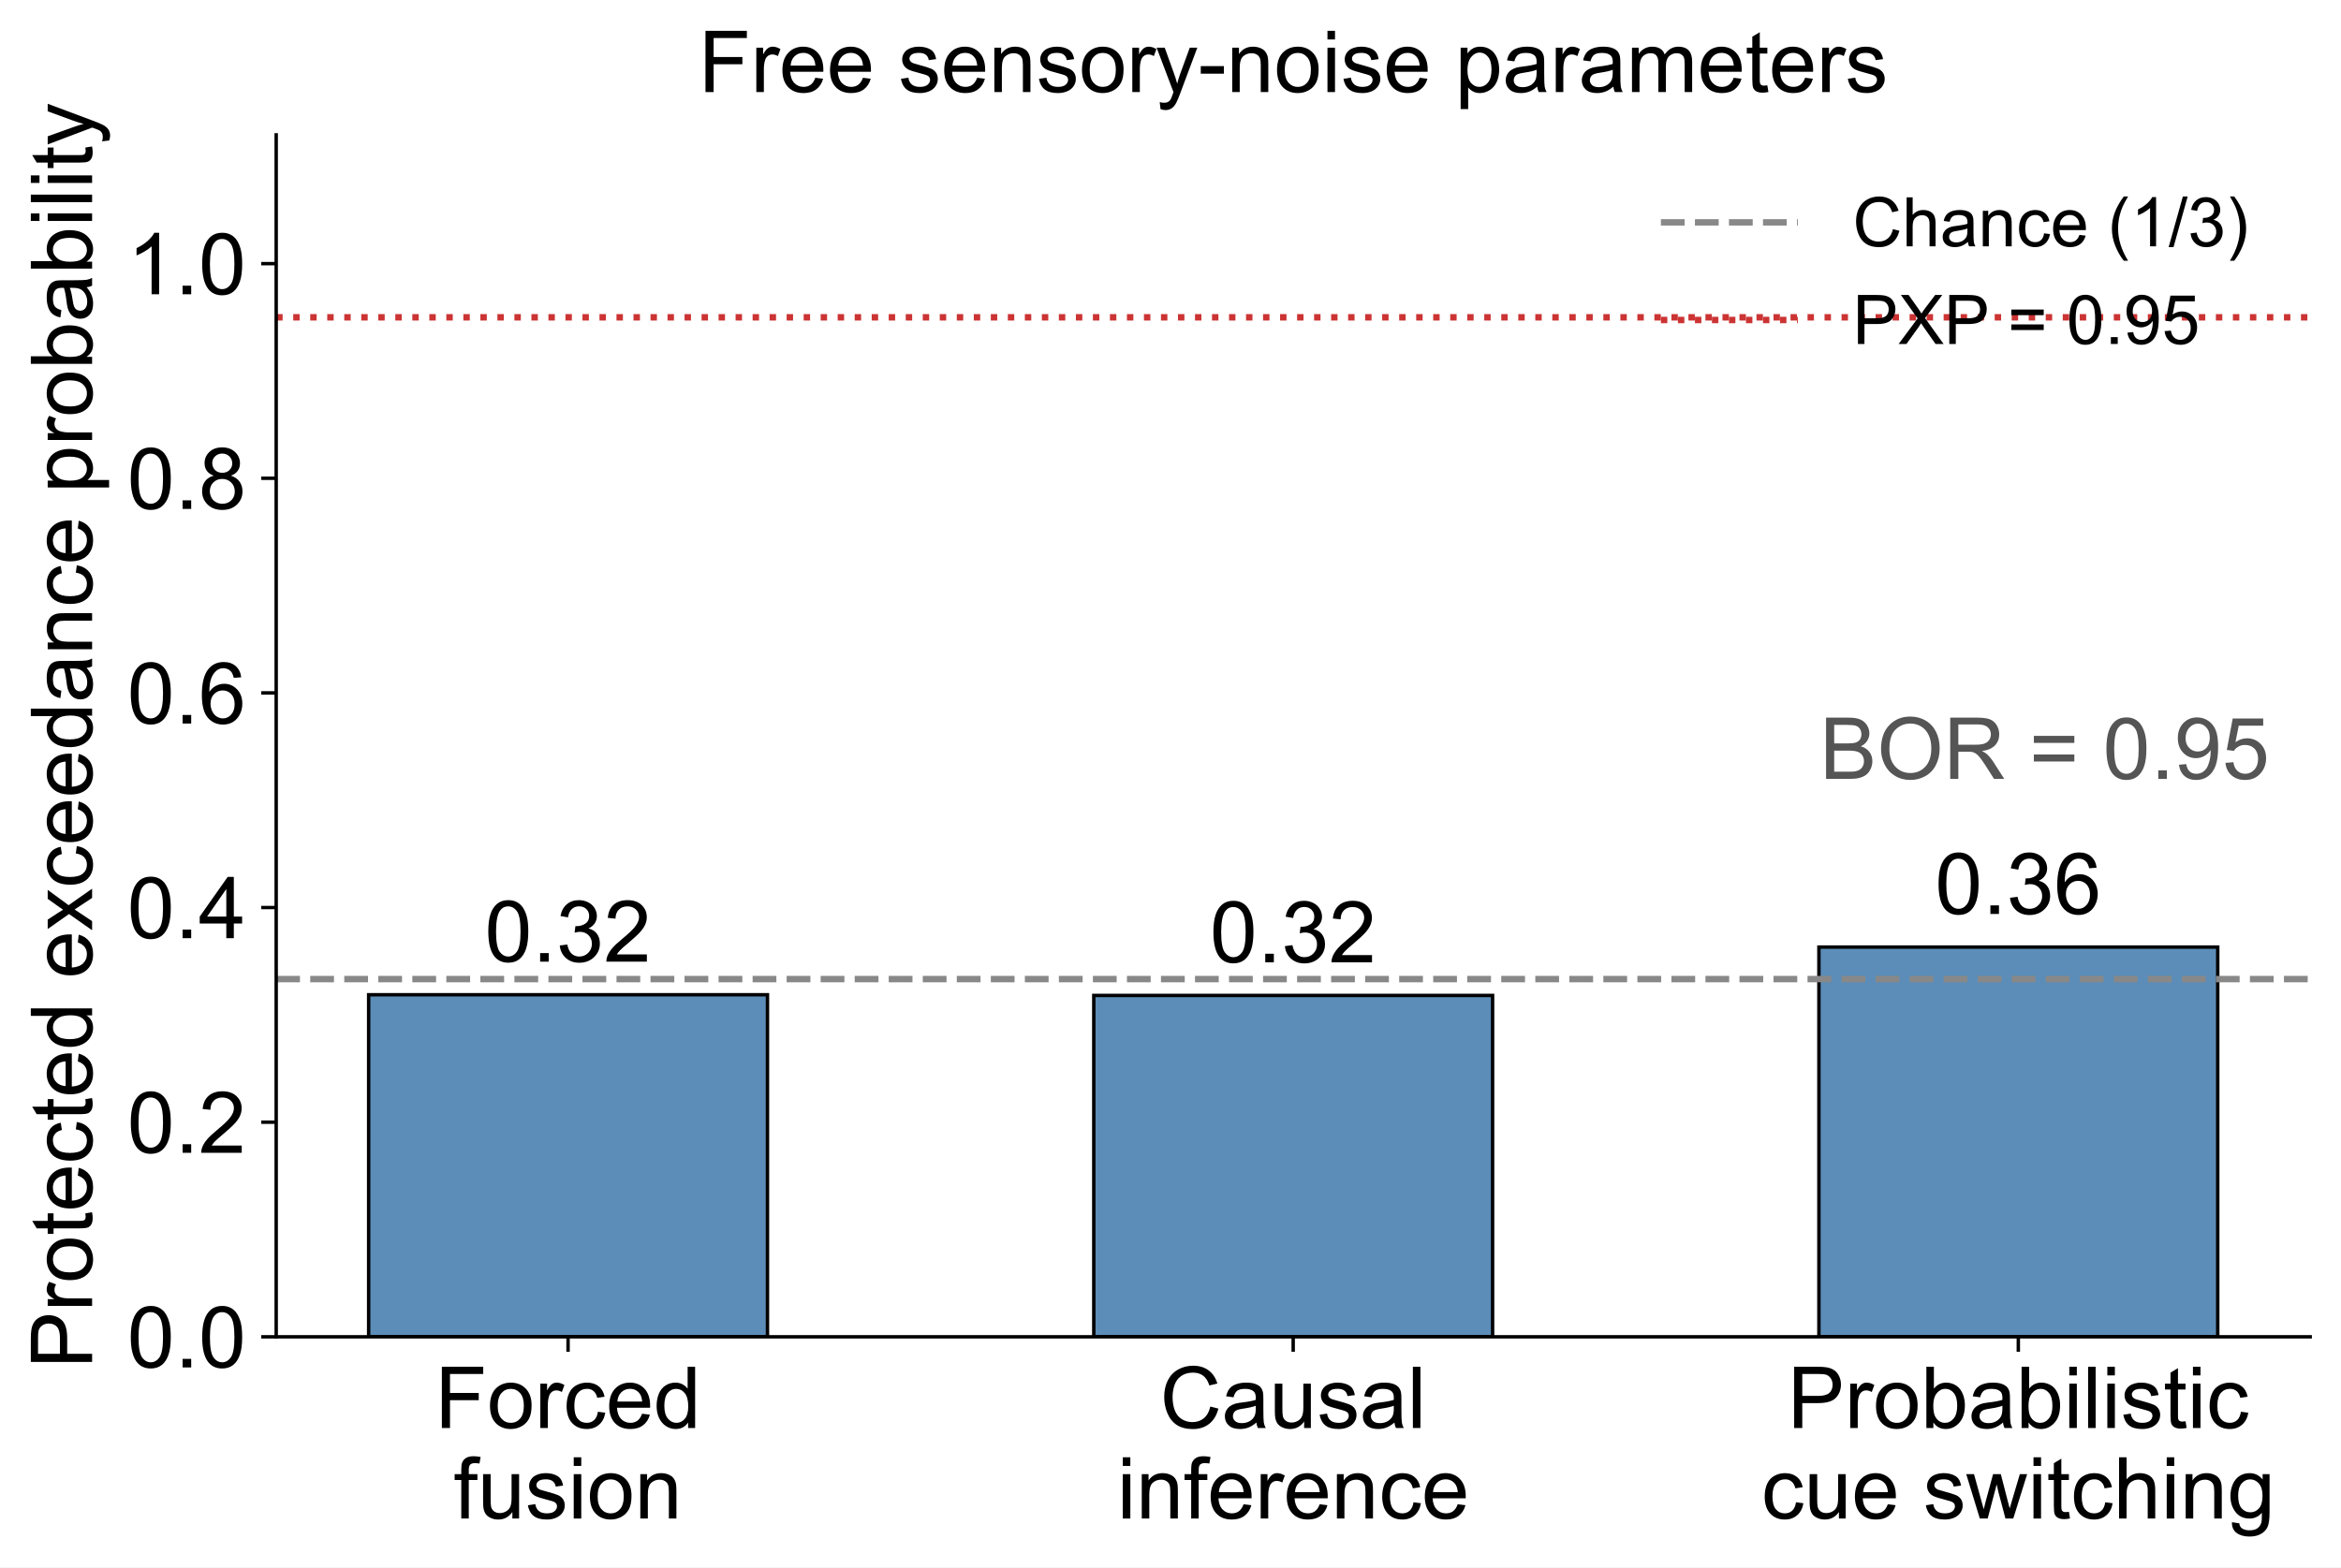
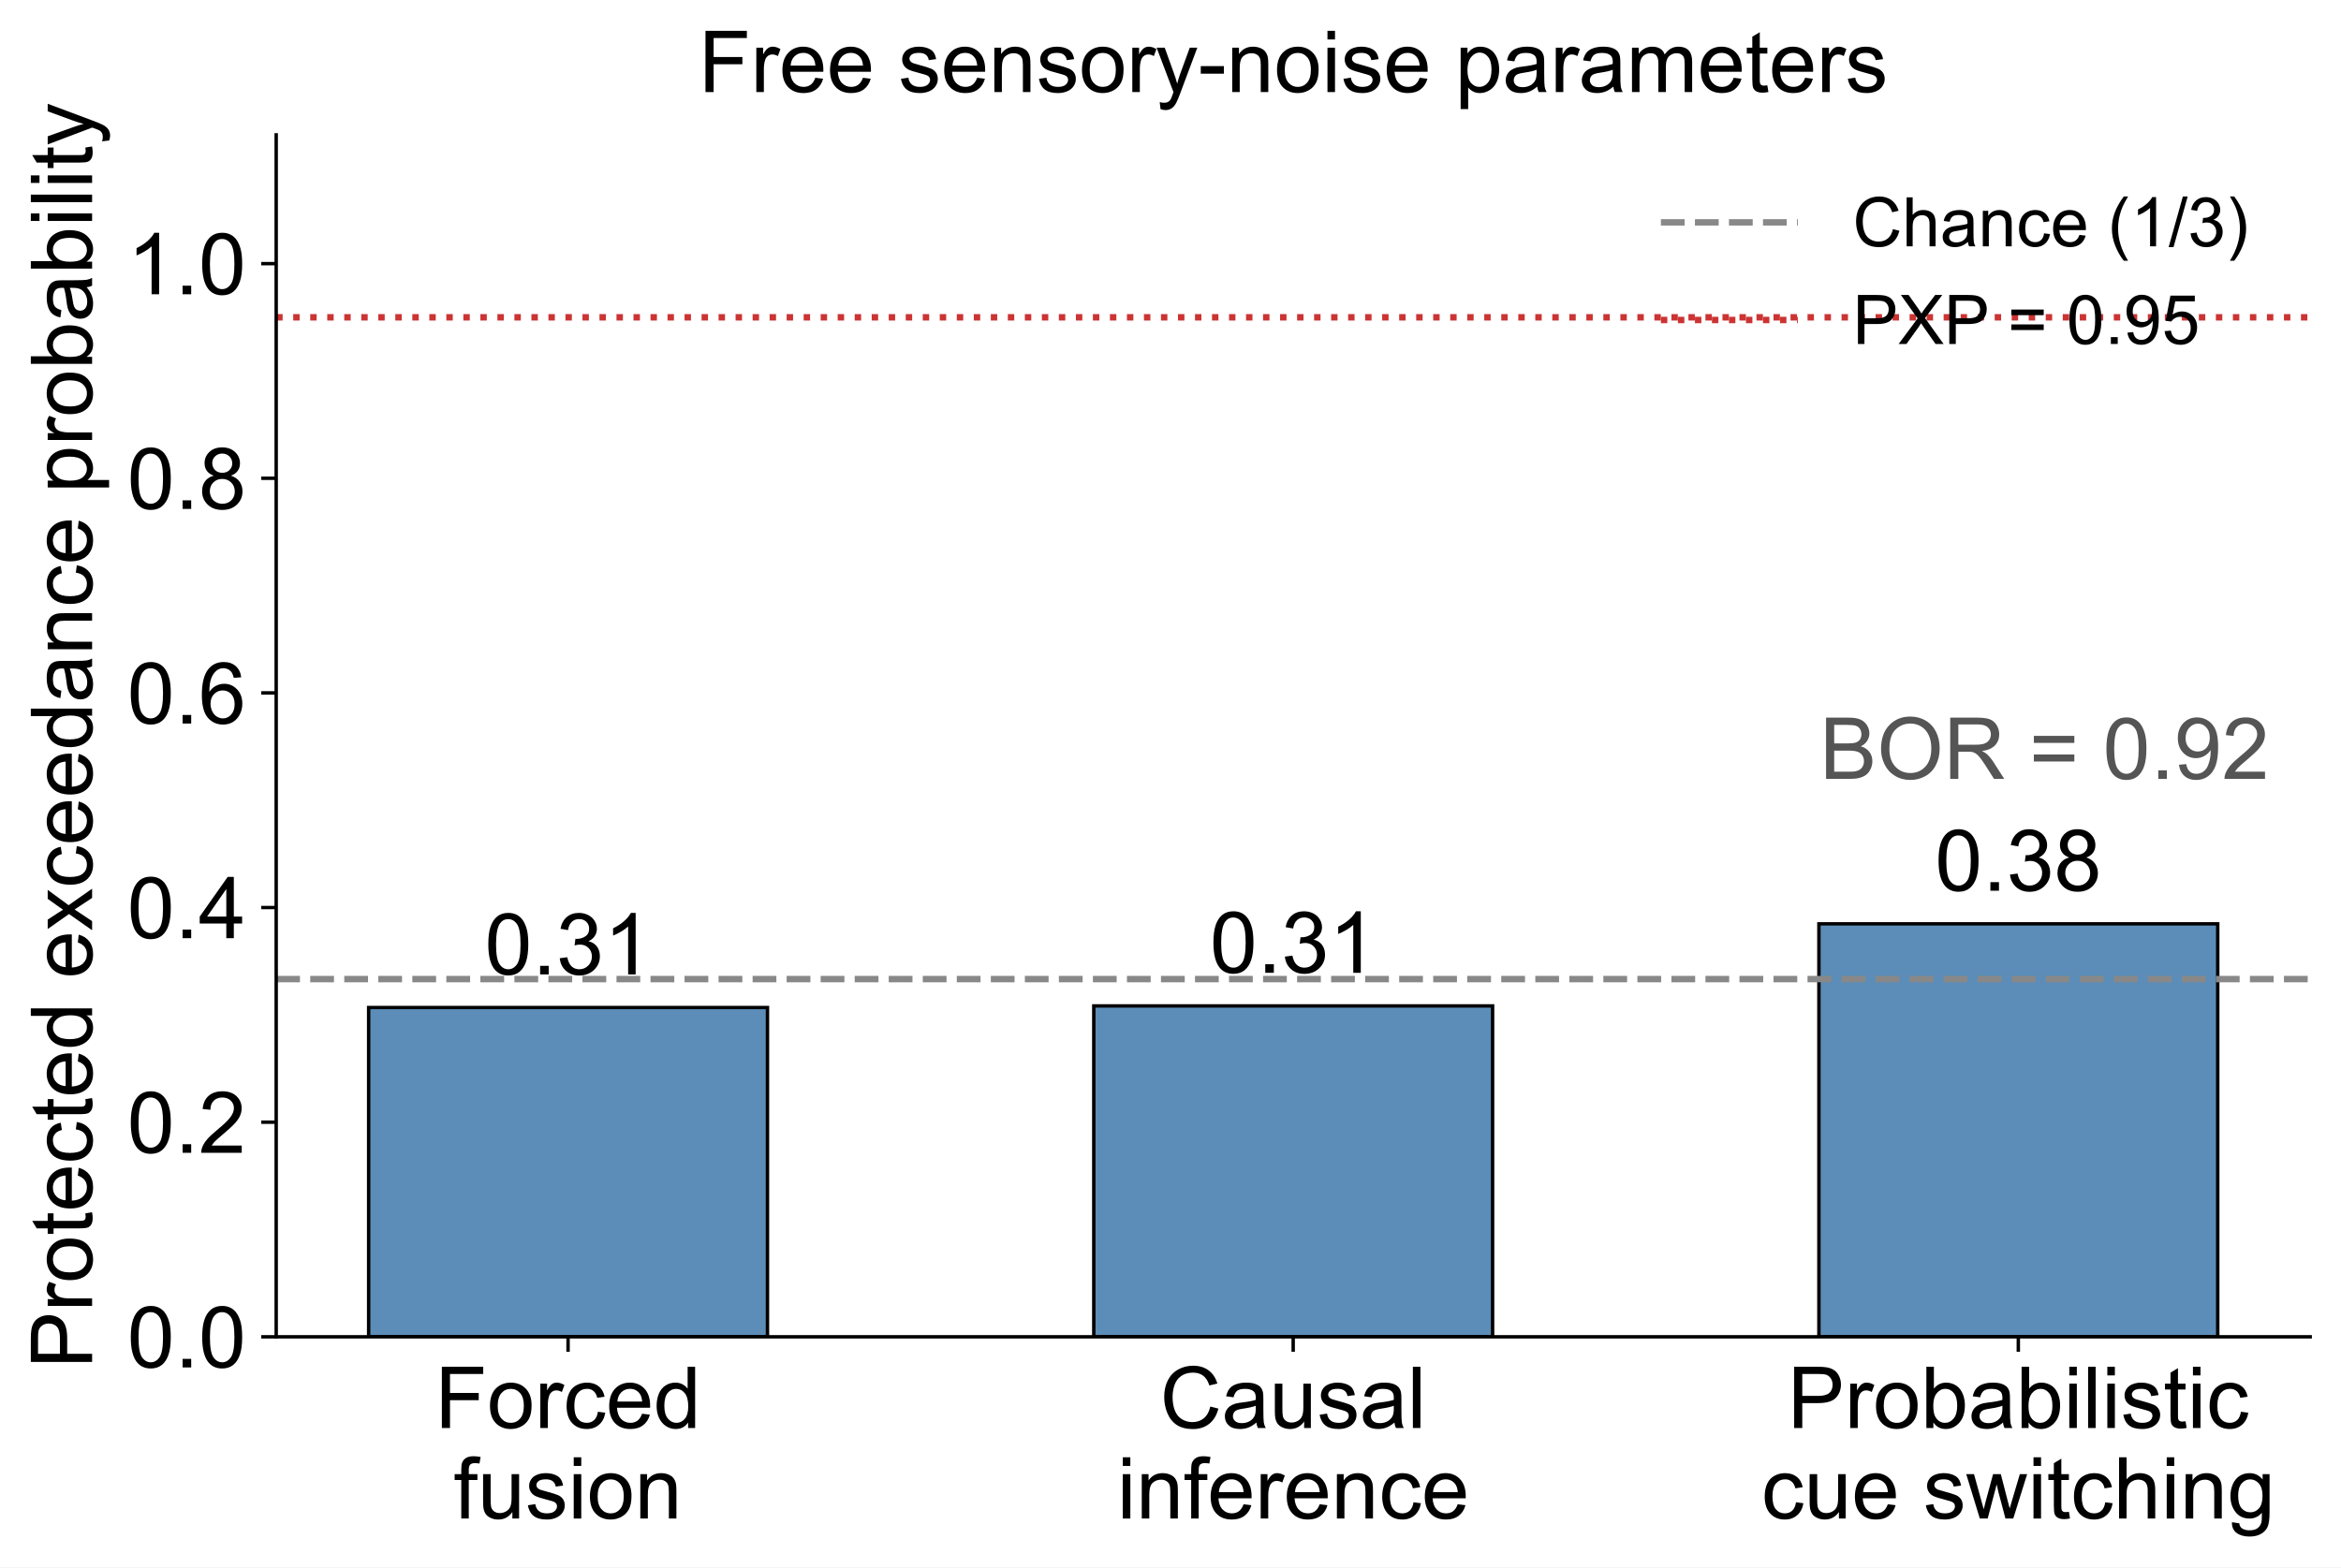
<svg xmlns="http://www.w3.org/2000/svg" xmlns:xlink="http://www.w3.org/1999/xlink" width="546.905pt" height="366.276pt" viewBox="0 0 546.905 366.276" version="1.1">
  <defs>
    <style type="text/css">*{stroke-linejoin: round; stroke-linecap: butt}</style>
  </defs>
  <g id="figure_1">
    <g id="patch_1">
      <path d="M 0 366.276  L 546.905 366.276  L 546.905 0  L 0 0  z " style="fill: #ffffff" />
    </g>
    <g id="axes_1">
      <g id="patch_2">
        <path d="M 64.525 312.398  L 539.705 312.398  L 539.705 31.516  L 64.525 31.516  z " style="fill: #ffffff" />
      </g>
      <g id="patch_3">
-         <path d="M 86.124 312.398  L 179.297 312.398  L 179.297 232.469  L 86.124 232.469  z " clip-path="url(#pc83878ab7d)" style="fill: #5b8db8; stroke: #000000; stroke-width: 0.8; stroke-linejoin: miter" />
+         <path d="M 86.124 312.398  L 179.297 312.398  L 179.297 235.447  L 86.124 235.447  z " clip-path="url(#p34e098ddee)" style="fill: #5b8db8; stroke: #000000; stroke-width: 0.8; stroke-linejoin: miter" />
      </g>
      <g id="patch_4">
-         <path d="M 255.529 312.398  L 348.701 312.398  L 348.701 232.619  L 255.529 232.619  z " clip-path="url(#pc83878ab7d)" style="fill: #5b8db8; stroke: #000000; stroke-width: 0.8; stroke-linejoin: miter" />
+         <path d="M 255.529 312.398  L 348.701 312.398  L 348.701 235.069  L 255.529 235.069  z " clip-path="url(#p34e098ddee)" style="fill: #5b8db8; stroke: #000000; stroke-width: 0.8; stroke-linejoin: miter" />
      </g>
      <g id="patch_5">
-         <path d="M 424.933 312.398  L 518.106 312.398  L 518.106 221.318  L 424.933 221.318  z " clip-path="url(#pc83878ab7d)" style="fill: #5b8db8; stroke: #000000; stroke-width: 0.8; stroke-linejoin: miter" />
+         <path d="M 424.933 312.398  L 518.106 312.398  L 518.106 215.889  L 424.933 215.889  z " clip-path="url(#p34e098ddee)" style="fill: #5b8db8; stroke: #000000; stroke-width: 0.8; stroke-linejoin: miter" />
      </g>
      <g id="matplotlib.axis_1">
        <g id="xtick_1">
          <g id="line2d_1">
            <defs>
-               <path id="m9da8030295" d="M 0 0  L 0 3.5  " style="stroke: #000000; stroke-width: 0.8" />
+               <path id="ma12aa83cf2" d="M 0 0  L 0 3.5  " style="stroke: #000000; stroke-width: 0.8" />
            </defs>
            <g>
-               <use xlink:href="#m9da8030295" x="132.71" y="312.398" style="stroke: #000000; stroke-width: 0.8" />
+               <use xlink:href="#ma12aa83cf2" x="132.71" y="312.398" style="stroke: #000000; stroke-width: 0.8" />
            </g>
          </g>
          <g id="text_1">
            <g transform="translate(101.5901 333.7133) scale(0.2 -0.2)">
              <defs>
                <path id="ArialMT-46" d="M 525 0  L 525 4581  L 3616 4581  L 3616 4041  L 1131 4041  L 1131 2622  L 3281 2622  L 3281 2081  L 1131 2081  L 1131 0  L 525 0  z " transform="scale(0.015625)" />
                <path id="ArialMT-6f" d="M 213 1659  Q 213 2581 725 3025  Q 1153 3394 1769 3394  Q 2453 3394 2887 2945  Q 3322 2497 3322 1706  Q 3322 1066 3130 698  Q 2938 331 2570 128  Q 2203 -75 1769 -75  Q 1072 -75 642 372  Q 213 819 213 1659  z M 791 1659  Q 791 1022 1069 705  Q 1347 388 1769 388  Q 2188 388 2466 706  Q 2744 1025 2744 1678  Q 2744 2294 2464 2611  Q 2184 2928 1769 2928  Q 1347 2928 1069 2612  Q 791 2297 791 1659  z " transform="scale(0.015625)" />
                <path id="ArialMT-72" d="M 416 0  L 416 3319  L 922 3319  L 922 2816  Q 1116 3169 1280 3281  Q 1444 3394 1641 3394  Q 1925 3394 2219 3213  L 2025 2691  Q 1819 2813 1613 2813  Q 1428 2813 1281 2702  Q 1134 2591 1072 2394  Q 978 2094 978 1738  L 978 0  L 416 0  z " transform="scale(0.015625)" />
                <path id="ArialMT-63" d="M 2588 1216  L 3141 1144  Q 3050 572 2676 248  Q 2303 -75 1759 -75  Q 1078 -75 664 370  Q 250 816 250 1647  Q 250 2184 428 2587  Q 606 2991 970 3192  Q 1334 3394 1763 3394  Q 2303 3394 2647 3120  Q 2991 2847 3088 2344  L 2541 2259  Q 2463 2594 2264 2762  Q 2066 2931 1784 2931  Q 1359 2931 1093 2626  Q 828 2322 828 1663  Q 828 994 1084 691  Q 1341 388 1753 388  Q 2084 388 2306 591  Q 2528 794 2588 1216  z " transform="scale(0.015625)" />
                <path id="ArialMT-65" d="M 2694 1069  L 3275 997  Q 3138 488 2766 206  Q 2394 -75 1816 -75  Q 1088 -75 661 373  Q 234 822 234 1631  Q 234 2469 665 2931  Q 1097 3394 1784 3394  Q 2450 3394 2872 2941  Q 3294 2488 3294 1666  Q 3294 1616 3291 1516  L 816 1516  Q 847 969 1125 678  Q 1403 388 1819 388  Q 2128 388 2347 550  Q 2566 713 2694 1069  z M 847 1978  L 2700 1978  Q 2663 2397 2488 2606  Q 2219 2931 1791 2931  Q 1403 2931 1139 2672  Q 875 2413 847 1978  z " transform="scale(0.015625)" />
                <path id="ArialMT-64" d="M 2575 0  L 2575 419  Q 2259 -75 1647 -75  Q 1250 -75 917 144  Q 584 363 401 755  Q 219 1147 219 1656  Q 219 2153 384 2558  Q 550 2963 881 3178  Q 1213 3394 1622 3394  Q 1922 3394 2156 3267  Q 2391 3141 2538 2938  L 2538 4581  L 3097 4581  L 3097 0  L 2575 0  z M 797 1656  Q 797 1019 1065 703  Q 1334 388 1700 388  Q 2069 388 2326 689  Q 2584 991 2584 1609  Q 2584 2291 2321 2609  Q 2059 2928 1675 2928  Q 1300 2928 1048 2622  Q 797 2316 797 1656  z " transform="scale(0.015625)" />
              </defs>
              <use xlink:href="#ArialMT-46" />
              <use xlink:href="#ArialMT-6f" transform="translate(61.08398 0)" />
              <use xlink:href="#ArialMT-72" transform="translate(116.6992 0)" />
              <use xlink:href="#ArialMT-63" transform="translate(150 0)" />
              <use xlink:href="#ArialMT-65" transform="translate(200 0)" />
              <use xlink:href="#ArialMT-64" transform="translate(255.6152 0)" />
            </g>
            <g transform="translate(106.0276 354.867) scale(0.2 -0.2)">
              <defs>
                <path id="ArialMT-66" d="M 556 0  L 556 2881  L 59 2881  L 59 3319  L 556 3319  L 556 3672  Q 556 4006 616 4169  Q 697 4388 901 4523  Q 1106 4659 1475 4659  Q 1713 4659 2000 4603  L 1916 4113  Q 1741 4144 1584 4144  Q 1328 4144 1222 4034  Q 1116 3925 1116 3625  L 1116 3319  L 1763 3319  L 1763 2881  L 1116 2881  L 1116 0  L 556 0  z " transform="scale(0.015625)" />
                <path id="ArialMT-75" d="M 2597 0  L 2597 488  Q 2209 -75 1544 -75  Q 1250 -75 995 37  Q 741 150 617 320  Q 494 491 444 738  Q 409 903 409 1263  L 409 3319  L 972 3319  L 972 1478  Q 972 1038 1006 884  Q 1059 663 1231 536  Q 1403 409 1656 409  Q 1909 409 2131 539  Q 2353 669 2445 892  Q 2538 1116 2538 1541  L 2538 3319  L 3100 3319  L 3100 0  L 2597 0  z " transform="scale(0.015625)" />
                <path id="ArialMT-73" d="M 197 991  L 753 1078  Q 800 744 1014 566  Q 1228 388 1613 388  Q 2000 388 2187 545  Q 2375 703 2375 916  Q 2375 1106 2209 1216  Q 2094 1291 1634 1406  Q 1016 1563 777 1677  Q 538 1791 414 1992  Q 291 2194 291 2438  Q 291 2659 392 2848  Q 494 3038 669 3163  Q 800 3259 1026 3326  Q 1253 3394 1513 3394  Q 1903 3394 2198 3281  Q 2494 3169 2634 2976  Q 2775 2784 2828 2463  L 2278 2388  Q 2241 2644 2061 2787  Q 1881 2931 1553 2931  Q 1166 2931 1000 2803  Q 834 2675 834 2503  Q 834 2394 903 2306  Q 972 2216 1119 2156  Q 1203 2125 1616 2013  Q 2213 1853 2448 1751  Q 2684 1650 2818 1456  Q 2953 1263 2953 975  Q 2953 694 2789 445  Q 2625 197 2315 61  Q 2006 -75 1616 -75  Q 969 -75 630 194  Q 291 463 197 991  z " transform="scale(0.015625)" />
                <path id="ArialMT-69" d="M 425 3934  L 425 4581  L 988 4581  L 988 3934  L 425 3934  z M 425 0  L 425 3319  L 988 3319  L 988 0  L 425 0  z " transform="scale(0.015625)" />
                <path id="ArialMT-6e" d="M 422 0  L 422 3319  L 928 3319  L 928 2847  Q 1294 3394 1984 3394  Q 2284 3394 2536 3286  Q 2788 3178 2913 3003  Q 3038 2828 3088 2588  Q 3119 2431 3119 2041  L 3119 0  L 2556 0  L 2556 2019  Q 2556 2363 2490 2533  Q 2425 2703 2258 2804  Q 2091 2906 1866 2906  Q 1506 2906 1245 2678  Q 984 2450 984 1813  L 984 0  L 422 0  z " transform="scale(0.015625)" />
              </defs>
              <use xlink:href="#ArialMT-66" />
              <use xlink:href="#ArialMT-75" transform="translate(27.7832 0)" />
              <use xlink:href="#ArialMT-73" transform="translate(83.39844 0)" />
              <use xlink:href="#ArialMT-69" transform="translate(133.3984 0)" />
              <use xlink:href="#ArialMT-6f" transform="translate(155.6152 0)" />
              <use xlink:href="#ArialMT-6e" transform="translate(211.2305 0)" />
            </g>
          </g>
        </g>
        <g id="xtick_2">
          <g id="line2d_2">
            <g>
-               <use xlink:href="#m9da8030295" x="302.115" y="312.398" style="stroke: #000000; stroke-width: 0.8" />
+               <use xlink:href="#ma12aa83cf2" x="302.115" y="312.398" style="stroke: #000000; stroke-width: 0.8" />
            </g>
          </g>
          <g id="text_2">
            <g transform="translate(270.9884 333.7133) scale(0.2 -0.2)">
              <defs>
                <path id="ArialMT-43" d="M 3763 1606  L 4369 1453  Q 4178 706 3683 314  Q 3188 -78 2472 -78  Q 1731 -78 1267 223  Q 803 525 561 1097  Q 319 1669 319 2325  Q 319 3041 592 3573  Q 866 4106 1370 4382  Q 1875 4659 2481 4659  Q 3169 4659 3637 4309  Q 4106 3959 4291 3325  L 3694 3184  Q 3534 3684 3231 3912  Q 2928 4141 2469 4141  Q 1941 4141 1586 3887  Q 1231 3634 1087 3207  Q 944 2781 944 2328  Q 944 1744 1114 1308  Q 1284 872 1643 656  Q 2003 441 2422 441  Q 2931 441 3284 734  Q 3638 1028 3763 1606  z " transform="scale(0.015625)" />
                <path id="ArialMT-61" d="M 2588 409  Q 2275 144 1986 34  Q 1697 -75 1366 -75  Q 819 -75 525 192  Q 231 459 231 875  Q 231 1119 342 1320  Q 453 1522 633 1644  Q 813 1766 1038 1828  Q 1203 1872 1538 1913  Q 2219 1994 2541 2106  Q 2544 2222 2544 2253  Q 2544 2597 2384 2738  Q 2169 2928 1744 2928  Q 1347 2928 1158 2789  Q 969 2650 878 2297  L 328 2372  Q 403 2725 575 2942  Q 747 3159 1072 3276  Q 1397 3394 1825 3394  Q 2250 3394 2515 3294  Q 2781 3194 2906 3042  Q 3031 2891 3081 2659  Q 3109 2516 3109 2141  L 3109 1391  Q 3109 606 3145 398  Q 3181 191 3288 0  L 2700 0  Q 2613 175 2588 409  z M 2541 1666  Q 2234 1541 1622 1453  Q 1275 1403 1131 1340  Q 988 1278 909 1158  Q 831 1038 831 891  Q 831 666 1001 516  Q 1172 366 1500 366  Q 1825 366 2078 508  Q 2331 650 2450 897  Q 2541 1088 2541 1459  L 2541 1666  z " transform="scale(0.015625)" />
                <path id="ArialMT-6c" d="M 409 0  L 409 4581  L 972 4581  L 972 0  L 409 0  z " transform="scale(0.015625)" />
              </defs>
              <use xlink:href="#ArialMT-43" />
              <use xlink:href="#ArialMT-61" transform="translate(72.2168 0)" />
              <use xlink:href="#ArialMT-75" transform="translate(127.832 0)" />
              <use xlink:href="#ArialMT-73" transform="translate(183.4473 0)" />
              <use xlink:href="#ArialMT-61" transform="translate(233.4473 0)" />
              <use xlink:href="#ArialMT-6c" transform="translate(289.0625 0)" />
            </g>
            <g transform="translate(260.9806 354.867) scale(0.2 -0.2)">
              <use xlink:href="#ArialMT-69" />
              <use xlink:href="#ArialMT-6e" transform="translate(22.2168 0)" />
              <use xlink:href="#ArialMT-66" transform="translate(77.83203 0)" />
              <use xlink:href="#ArialMT-65" transform="translate(105.6152 0)" />
              <use xlink:href="#ArialMT-72" transform="translate(161.2305 0)" />
              <use xlink:href="#ArialMT-65" transform="translate(194.5312 0)" />
              <use xlink:href="#ArialMT-6e" transform="translate(250.1465 0)" />
              <use xlink:href="#ArialMT-63" transform="translate(305.7617 0)" />
              <use xlink:href="#ArialMT-65" transform="translate(355.7617 0)" />
            </g>
          </g>
        </g>
        <g id="xtick_3">
          <g id="line2d_3">
            <g>
-               <use xlink:href="#m9da8030295" x="471.52" y="312.398" style="stroke: #000000; stroke-width: 0.8" />
+               <use xlink:href="#ma12aa83cf2" x="471.52" y="312.398" style="stroke: #000000; stroke-width: 0.8" />
            </g>
          </g>
          <g id="text_3">
            <g transform="translate(417.6103 333.7133) scale(0.2 -0.2)">
              <defs>
                <path id="ArialMT-50" d="M 494 0  L 494 4581  L 2222 4581  Q 2678 4581 2919 4538  Q 3256 4481 3484 4323  Q 3713 4166 3852 3881  Q 3991 3597 3991 3256  Q 3991 2672 3619 2267  Q 3247 1863 2275 1863  L 1100 1863  L 1100 0  L 494 0  z M 1100 2403  L 2284 2403  Q 2872 2403 3119 2622  Q 3366 2841 3366 3238  Q 3366 3525 3220 3729  Q 3075 3934 2838 4000  Q 2684 4041 2272 4041  L 1100 4041  L 1100 2403  z " transform="scale(0.015625)" />
                <path id="ArialMT-62" d="M 941 0  L 419 0  L 419 4581  L 981 4581  L 981 2947  Q 1338 3394 1891 3394  Q 2197 3394 2470 3270  Q 2744 3147 2920 2923  Q 3097 2700 3197 2384  Q 3297 2069 3297 1709  Q 3297 856 2875 390  Q 2453 -75 1863 -75  Q 1275 -75 941 416  L 941 0  z M 934 1684  Q 934 1088 1097 822  Q 1363 388 1816 388  Q 2184 388 2453 708  Q 2722 1028 2722 1663  Q 2722 2313 2464 2622  Q 2206 2931 1841 2931  Q 1472 2931 1203 2611  Q 934 2291 934 1684  z " transform="scale(0.015625)" />
                <path id="ArialMT-74" d="M 1650 503  L 1731 6  Q 1494 -44 1306 -44  Q 1000 -44 831 53  Q 663 150 594 308  Q 525 466 525 972  L 525 2881  L 113 2881  L 113 3319  L 525 3319  L 525 4141  L 1084 4478  L 1084 3319  L 1650 3319  L 1650 2881  L 1084 2881  L 1084 941  Q 1084 700 1114 631  Q 1144 563 1211 522  Q 1278 481 1403 481  Q 1497 481 1650 503  z " transform="scale(0.015625)" />
              </defs>
              <use xlink:href="#ArialMT-50" />
              <use xlink:href="#ArialMT-72" transform="translate(66.69922 0)" />
              <use xlink:href="#ArialMT-6f" transform="translate(100 0)" />
              <use xlink:href="#ArialMT-62" transform="translate(155.6152 0)" />
              <use xlink:href="#ArialMT-61" transform="translate(211.2305 0)" />
              <use xlink:href="#ArialMT-62" transform="translate(266.8457 0)" />
              <use xlink:href="#ArialMT-69" transform="translate(322.4609 0)" />
              <use xlink:href="#ArialMT-6c" transform="translate(344.6777 0)" />
              <use xlink:href="#ArialMT-69" transform="translate(366.8945 0)" />
              <use xlink:href="#ArialMT-73" transform="translate(389.1113 0)" />
              <use xlink:href="#ArialMT-74" transform="translate(439.1113 0)" />
              <use xlink:href="#ArialMT-69" transform="translate(466.8945 0)" />
              <use xlink:href="#ArialMT-63" transform="translate(489.1113 0)" />
            </g>
            <g transform="translate(411.4931 354.867) scale(0.2 -0.2)">
              <defs>
                <path id="ArialMT-20" transform="scale(0.015625)" />
                <path id="ArialMT-77" d="M 1034 0  L 19 3319  L 600 3319  L 1128 1403  L 1325 691  Q 1338 744 1497 1375  L 2025 3319  L 2603 3319  L 3100 1394  L 3266 759  L 3456 1400  L 4025 3319  L 4572 3319  L 3534 0  L 2950 0  L 2422 1988  L 2294 2553  L 1622 0  L 1034 0  z " transform="scale(0.015625)" />
                <path id="ArialMT-68" d="M 422 0  L 422 4581  L 984 4581  L 984 2938  Q 1378 3394 1978 3394  Q 2347 3394 2619 3248  Q 2891 3103 3008 2847  Q 3125 2591 3125 2103  L 3125 0  L 2563 0  L 2563 2103  Q 2563 2525 2380 2717  Q 2197 2909 1863 2909  Q 1613 2909 1392 2779  Q 1172 2650 1078 2428  Q 984 2206 984 1816  L 984 0  L 422 0  z " transform="scale(0.015625)" />
                <path id="ArialMT-67" d="M 319 -275  L 866 -356  Q 900 -609 1056 -725  Q 1266 -881 1628 -881  Q 2019 -881 2231 -725  Q 2444 -569 2519 -288  Q 2563 -116 2559 434  Q 2191 0 1641 0  Q 956 0 581 494  Q 206 988 206 1678  Q 206 2153 378 2554  Q 550 2956 876 3175  Q 1203 3394 1644 3394  Q 2231 3394 2613 2919  L 2613 3319  L 3131 3319  L 3131 450  Q 3131 -325 2973 -648  Q 2816 -972 2473 -1159  Q 2131 -1347 1631 -1347  Q 1038 -1347 672 -1080  Q 306 -813 319 -275  z M 784 1719  Q 784 1066 1043 766  Q 1303 466 1694 466  Q 2081 466 2343 764  Q 2606 1063 2606 1700  Q 2606 2309 2336 2618  Q 2066 2928 1684 2928  Q 1309 2928 1046 2623  Q 784 2319 784 1719  z " transform="scale(0.015625)" />
              </defs>
              <use xlink:href="#ArialMT-63" />
              <use xlink:href="#ArialMT-75" transform="translate(50 0)" />
              <use xlink:href="#ArialMT-65" transform="translate(105.6152 0)" />
              <use xlink:href="#ArialMT-20" transform="translate(161.2305 0)" />
              <use xlink:href="#ArialMT-73" transform="translate(189.0137 0)" />
              <use xlink:href="#ArialMT-77" transform="translate(239.0137 0)" />
              <use xlink:href="#ArialMT-69" transform="translate(311.2305 0)" />
              <use xlink:href="#ArialMT-74" transform="translate(333.4473 0)" />
              <use xlink:href="#ArialMT-63" transform="translate(361.2305 0)" />
              <use xlink:href="#ArialMT-68" transform="translate(411.2305 0)" />
              <use xlink:href="#ArialMT-69" transform="translate(466.8457 0)" />
              <use xlink:href="#ArialMT-6e" transform="translate(489.0625 0)" />
              <use xlink:href="#ArialMT-67" transform="translate(544.6777 0)" />
            </g>
          </g>
        </g>
      </g>
      <g id="matplotlib.axis_2">
        <g id="ytick_1">
          <g id="line2d_4">
            <defs>
-               <path id="m29a67c182a" d="M 0 0  L -3.5 0  " style="stroke: #000000; stroke-width: 0.8" />
+               <path id="ma1ca95ac56" d="M 0 0  L -3.5 0  " style="stroke: #000000; stroke-width: 0.8" />
            </defs>
            <g>
-               <use xlink:href="#m29a67c182a" x="64.525" y="312.398" style="stroke: #000000; stroke-width: 0.8" />
+               <use xlink:href="#ma1ca95ac56" x="64.525" y="312.398" style="stroke: #000000; stroke-width: 0.8" />
            </g>
          </g>
          <g id="text_4">
            <g transform="translate(29.725 319.5554) scale(0.2 -0.2)">
              <defs>
                <path id="ArialMT-30" d="M 266 2259  Q 266 3072 433 3567  Q 600 4063 929 4331  Q 1259 4600 1759 4600  Q 2128 4600 2406 4451  Q 2684 4303 2865 4023  Q 3047 3744 3150 3342  Q 3253 2941 3253 2259  Q 3253 1453 3087 958  Q 2922 463 2592 192  Q 2263 -78 1759 -78  Q 1097 -78 719 397  Q 266 969 266 2259  z M 844 2259  Q 844 1131 1108 757  Q 1372 384 1759 384  Q 2147 384 2411 759  Q 2675 1134 2675 2259  Q 2675 3391 2411 3762  Q 2147 4134 1753 4134  Q 1366 4134 1134 3806  Q 844 3388 844 2259  z " transform="scale(0.015625)" />
                <path id="ArialMT-2e" d="M 581 0  L 581 641  L 1222 641  L 1222 0  L 581 0  z " transform="scale(0.015625)" />
              </defs>
              <use xlink:href="#ArialMT-30" />
              <use xlink:href="#ArialMT-2e" transform="translate(55.61523 0)" />
              <use xlink:href="#ArialMT-30" transform="translate(83.39844 0)" />
            </g>
          </g>
        </g>
        <g id="ytick_2">
          <g id="line2d_5">
            <g>
-               <use xlink:href="#m29a67c182a" x="64.525" y="262.24" style="stroke: #000000; stroke-width: 0.8" />
+               <use xlink:href="#ma1ca95ac56" x="64.525" y="262.24" style="stroke: #000000; stroke-width: 0.8" />
            </g>
          </g>
          <g id="text_5">
            <g transform="translate(29.725 269.3979) scale(0.2 -0.2)">
              <defs>
                <path id="ArialMT-32" d="M 3222 541  L 3222 0  L 194 0  Q 188 203 259 391  Q 375 700 629 1000  Q 884 1300 1366 1694  Q 2113 2306 2375 2664  Q 2638 3022 2638 3341  Q 2638 3675 2398 3904  Q 2159 4134 1775 4134  Q 1369 4134 1125 3890  Q 881 3647 878 3216  L 300 3275  Q 359 3922 746 4261  Q 1134 4600 1788 4600  Q 2447 4600 2831 4234  Q 3216 3869 3216 3328  Q 3216 3053 3103 2787  Q 2991 2522 2730 2228  Q 2469 1934 1863 1422  Q 1356 997 1212 845  Q 1069 694 975 541  L 3222 541  z " transform="scale(0.015625)" />
              </defs>
              <use xlink:href="#ArialMT-30" />
              <use xlink:href="#ArialMT-2e" transform="translate(55.61523 0)" />
              <use xlink:href="#ArialMT-32" transform="translate(83.39844 0)" />
            </g>
          </g>
        </g>
        <g id="ytick_3">
          <g id="line2d_6">
            <g>
-               <use xlink:href="#m29a67c182a" x="64.525" y="212.083" style="stroke: #000000; stroke-width: 0.8" />
+               <use xlink:href="#ma1ca95ac56" x="64.525" y="212.083" style="stroke: #000000; stroke-width: 0.8" />
            </g>
          </g>
          <g id="text_6">
            <g transform="translate(29.725 219.2404) scale(0.2 -0.2)">
              <defs>
                <path id="ArialMT-34" d="M 2069 0  L 2069 1097  L 81 1097  L 81 1613  L 2172 4581  L 2631 4581  L 2631 1613  L 3250 1613  L 3250 1097  L 2631 1097  L 2631 0  L 2069 0  z M 2069 1613  L 2069 3678  L 634 1613  L 2069 1613  z " transform="scale(0.015625)" />
              </defs>
              <use xlink:href="#ArialMT-30" />
              <use xlink:href="#ArialMT-2e" transform="translate(55.61523 0)" />
              <use xlink:href="#ArialMT-34" transform="translate(83.39844 0)" />
            </g>
          </g>
        </g>
        <g id="ytick_4">
          <g id="line2d_7">
            <g>
-               <use xlink:href="#m29a67c182a" x="64.525" y="161.925" style="stroke: #000000; stroke-width: 0.8" />
+               <use xlink:href="#ma1ca95ac56" x="64.525" y="161.925" style="stroke: #000000; stroke-width: 0.8" />
            </g>
          </g>
          <g id="text_7">
            <g transform="translate(29.725 169.0829) scale(0.2 -0.2)">
              <defs>
                <path id="ArialMT-36" d="M 3184 3459  L 2625 3416  Q 2550 3747 2413 3897  Q 2184 4138 1850 4138  Q 1581 4138 1378 3988  Q 1113 3794 959 3422  Q 806 3050 800 2363  Q 1003 2672 1297 2822  Q 1591 2972 1913 2972  Q 2475 2972 2870 2558  Q 3266 2144 3266 1488  Q 3266 1056 3080 686  Q 2894 316 2569 119  Q 2244 -78 1831 -78  Q 1128 -78 684 439  Q 241 956 241 2144  Q 241 3472 731 4075  Q 1159 4600 1884 4600  Q 2425 4600 2770 4297  Q 3116 3994 3184 3459  z M 888 1484  Q 888 1194 1011 928  Q 1134 663 1356 523  Q 1578 384 1822 384  Q 2178 384 2434 671  Q 2691 959 2691 1453  Q 2691 1928 2437 2201  Q 2184 2475 1800 2475  Q 1419 2475 1153 2201  Q 888 1928 888 1484  z " transform="scale(0.015625)" />
              </defs>
              <use xlink:href="#ArialMT-30" />
              <use xlink:href="#ArialMT-2e" transform="translate(55.61523 0)" />
              <use xlink:href="#ArialMT-36" transform="translate(83.39844 0)" />
            </g>
          </g>
        </g>
        <g id="ytick_5">
          <g id="line2d_8">
            <g>
-               <use xlink:href="#m29a67c182a" x="64.525" y="111.768" style="stroke: #000000; stroke-width: 0.8" />
+               <use xlink:href="#ma1ca95ac56" x="64.525" y="111.768" style="stroke: #000000; stroke-width: 0.8" />
            </g>
          </g>
          <g id="text_8">
            <g transform="translate(29.725 118.9254) scale(0.2 -0.2)">
              <defs>
                <path id="ArialMT-38" d="M 1131 2484  Q 781 2613 612 2850  Q 444 3088 444 3419  Q 444 3919 803 4259  Q 1163 4600 1759 4600  Q 2359 4600 2725 4251  Q 3091 3903 3091 3403  Q 3091 3084 2923 2848  Q 2756 2613 2416 2484  Q 2838 2347 3058 2040  Q 3278 1734 3278 1309  Q 3278 722 2862 322  Q 2447 -78 1769 -78  Q 1091 -78 675 323  Q 259 725 259 1325  Q 259 1772 486 2073  Q 713 2375 1131 2484  z M 1019 3438  Q 1019 3113 1228 2906  Q 1438 2700 1772 2700  Q 2097 2700 2305 2904  Q 2513 3109 2513 3406  Q 2513 3716 2298 3927  Q 2084 4138 1766 4138  Q 1444 4138 1231 3931  Q 1019 3725 1019 3438  z M 838 1322  Q 838 1081 952 856  Q 1066 631 1291 507  Q 1516 384 1775 384  Q 2178 384 2440 643  Q 2703 903 2703 1303  Q 2703 1709 2433 1975  Q 2163 2241 1756 2241  Q 1359 2241 1098 1978  Q 838 1716 838 1322  z " transform="scale(0.015625)" />
              </defs>
              <use xlink:href="#ArialMT-30" />
              <use xlink:href="#ArialMT-2e" transform="translate(55.61523 0)" />
              <use xlink:href="#ArialMT-38" transform="translate(83.39844 0)" />
            </g>
          </g>
        </g>
        <g id="ytick_6">
          <g id="line2d_9">
            <g>
-               <use xlink:href="#m29a67c182a" x="64.525" y="61.61" style="stroke: #000000; stroke-width: 0.8" />
+               <use xlink:href="#ma1ca95ac56" x="64.525" y="61.61" style="stroke: #000000; stroke-width: 0.8" />
            </g>
          </g>
          <g id="text_9">
            <g transform="translate(29.725 68.76794) scale(0.2 -0.2)">
              <defs>
                <path id="ArialMT-31" d="M 2384 0  L 1822 0  L 1822 3584  Q 1619 3391 1289 3197  Q 959 3003 697 2906  L 697 3450  Q 1169 3672 1522 3987  Q 1875 4303 2022 4600  L 2384 4600  L 2384 0  z " transform="scale(0.015625)" />
              </defs>
              <use xlink:href="#ArialMT-31" />
              <use xlink:href="#ArialMT-2e" transform="translate(55.61523 0)" />
              <use xlink:href="#ArialMT-30" transform="translate(83.39844 0)" />
            </g>
          </g>
        </g>
        <g id="text_10">
          <g transform="translate(21.51562 319.8176) rotate(-90) scale(0.2 -0.2)">
            <defs>
              <path id="ArialMT-78" d="M 47 0  L 1259 1725  L 138 3319  L 841 3319  L 1350 2541  Q 1494 2319 1581 2169  Q 1719 2375 1834 2534  L 2394 3319  L 3066 3319  L 1919 1756  L 3153 0  L 2463 0  L 1781 1031  L 1600 1309  L 728 0  L 47 0  z " transform="scale(0.015625)" />
              <path id="ArialMT-70" d="M 422 -1272  L 422 3319  L 934 3319  L 934 2888  Q 1116 3141 1344 3267  Q 1572 3394 1897 3394  Q 2322 3394 2647 3175  Q 2972 2956 3137 2557  Q 3303 2159 3303 1684  Q 3303 1175 3120 767  Q 2938 359 2589 142  Q 2241 -75 1856 -75  Q 1575 -75 1351 44  Q 1128 163 984 344  L 984 -1272  L 422 -1272  z M 931 1641  Q 931 1000 1190 694  Q 1450 388 1819 388  Q 2194 388 2461 705  Q 2728 1022 2728 1688  Q 2728 2322 2467 2637  Q 2206 2953 1844 2953  Q 1484 2953 1207 2617  Q 931 2281 931 1641  z " transform="scale(0.015625)" />
              <path id="ArialMT-79" d="M 397 -1278  L 334 -750  Q 519 -800 656 -800  Q 844 -800 956 -737  Q 1069 -675 1141 -563  Q 1194 -478 1313 -144  Q 1328 -97 1363 -6  L 103 3319  L 709 3319  L 1400 1397  Q 1534 1031 1641 628  Q 1738 1016 1872 1384  L 2581 3319  L 3144 3319  L 1881 -56  Q 1678 -603 1566 -809  Q 1416 -1088 1222 -1217  Q 1028 -1347 759 -1347  Q 597 -1347 397 -1278  z " transform="scale(0.015625)" />
            </defs>
            <use xlink:href="#ArialMT-50" />
            <use xlink:href="#ArialMT-72" transform="translate(66.69922 0)" />
            <use xlink:href="#ArialMT-6f" transform="translate(100 0)" />
            <use xlink:href="#ArialMT-74" transform="translate(155.6152 0)" />
            <use xlink:href="#ArialMT-65" transform="translate(183.3984 0)" />
            <use xlink:href="#ArialMT-63" transform="translate(239.0137 0)" />
            <use xlink:href="#ArialMT-74" transform="translate(289.0137 0)" />
            <use xlink:href="#ArialMT-65" transform="translate(316.7969 0)" />
            <use xlink:href="#ArialMT-64" transform="translate(372.4121 0)" />
            <use xlink:href="#ArialMT-20" transform="translate(428.0273 0)" />
            <use xlink:href="#ArialMT-65" transform="translate(455.8105 0)" />
            <use xlink:href="#ArialMT-78" transform="translate(511.4258 0)" />
            <use xlink:href="#ArialMT-63" transform="translate(561.4258 0)" />
            <use xlink:href="#ArialMT-65" transform="translate(611.4258 0)" />
            <use xlink:href="#ArialMT-65" transform="translate(667.041 0)" />
            <use xlink:href="#ArialMT-64" transform="translate(722.6562 0)" />
            <use xlink:href="#ArialMT-61" transform="translate(778.2715 0)" />
            <use xlink:href="#ArialMT-6e" transform="translate(833.8867 0)" />
            <use xlink:href="#ArialMT-63" transform="translate(889.502 0)" />
            <use xlink:href="#ArialMT-65" transform="translate(939.502 0)" />
            <use xlink:href="#ArialMT-20" transform="translate(995.1172 0)" />
            <use xlink:href="#ArialMT-70" transform="translate(1022.9 0)" />
            <use xlink:href="#ArialMT-72" transform="translate(1078.516 0)" />
            <use xlink:href="#ArialMT-6f" transform="translate(1111.816 0)" />
            <use xlink:href="#ArialMT-62" transform="translate(1167.432 0)" />
            <use xlink:href="#ArialMT-61" transform="translate(1223.047 0)" />
            <use xlink:href="#ArialMT-62" transform="translate(1278.662 0)" />
            <use xlink:href="#ArialMT-69" transform="translate(1334.277 0)" />
            <use xlink:href="#ArialMT-6c" transform="translate(1356.494 0)" />
            <use xlink:href="#ArialMT-69" transform="translate(1378.711 0)" />
            <use xlink:href="#ArialMT-74" transform="translate(1400.928 0)" />
            <use xlink:href="#ArialMT-79" transform="translate(1428.711 0)" />
          </g>
        </g>
      </g>
      <g id="line2d_10">
-         <path d="M 64.525 228.802  L 539.705 228.802  " clip-path="url(#pc83878ab7d)" style="fill: none; stroke-dasharray: 5.55,2.4; stroke-dashoffset: 0; stroke: #888888; stroke-width: 1.5" />
+         <path d="M 64.525 228.802  L 539.705 228.802  " clip-path="url(#p34e098ddee)" style="fill: none; stroke-dasharray: 5.55,2.4; stroke-dashoffset: 0; stroke: #888888; stroke-width: 1.5" />
      </g>
      <g id="line2d_11">
-         <path d="M 64.525 74.15  L 539.705 74.15  " clip-path="url(#pc83878ab7d)" style="fill: none; stroke-dasharray: 1.5,2.475; stroke-dashoffset: 0; stroke: #cc3333; stroke-width: 1.5" />
+         <path d="M 64.525 74.15  L 539.705 74.15  " clip-path="url(#p34e098ddee)" style="fill: none; stroke-dasharray: 1.5,2.475; stroke-dashoffset: 0; stroke: #cc3333; stroke-width: 1.5" />
      </g>
      <g id="patch_6">
        <path d="M 64.525 312.398  L 64.525 31.516  " style="fill: none; stroke: #000000; stroke-width: 0.8; stroke-linejoin: miter; stroke-linecap: square" />
      </g>
      <g id="patch_7">
        <path d="M 64.525 312.398  L 539.705 312.398  " style="fill: none; stroke: #000000; stroke-width: 0.8; stroke-linejoin: miter; stroke-linecap: square" />
      </g>
      <g id="text_11">
-         <g transform="translate(113.2494 224.7317) scale(0.2 -0.2)">
+         <g transform="translate(113.2494 227.7103) scale(0.2 -0.2)">
          <defs>
            <path id="ArialMT-33" d="M 269 1209  L 831 1284  Q 928 806 1161 595  Q 1394 384 1728 384  Q 2125 384 2398 659  Q 2672 934 2672 1341  Q 2672 1728 2419 1979  Q 2166 2231 1775 2231  Q 1616 2231 1378 2169  L 1441 2663  Q 1497 2656 1531 2656  Q 1891 2656 2178 2843  Q 2466 3031 2466 3422  Q 2466 3731 2256 3934  Q 2047 4138 1716 4138  Q 1388 4138 1169 3931  Q 950 3725 888 3313  L 325 3413  Q 428 3978 793 4289  Q 1159 4600 1703 4600  Q 2078 4600 2393 4439  Q 2709 4278 2876 4000  Q 3044 3722 3044 3409  Q 3044 3113 2884 2869  Q 2725 2625 2413 2481  Q 2819 2388 3044 2092  Q 3269 1797 3269 1353  Q 3269 753 2831 336  Q 2394 -81 1725 -81  Q 1122 -81 723 278  Q 325 638 269 1209  z " transform="scale(0.015625)" />
          </defs>
          <use xlink:href="#ArialMT-30" />
          <use xlink:href="#ArialMT-2e" transform="translate(55.61523 0)" />
          <use xlink:href="#ArialMT-33" transform="translate(83.39844 0)" />
-           <use xlink:href="#ArialMT-32" transform="translate(139.0137 0)" />
+           <use xlink:href="#ArialMT-31" transform="translate(139.0137 0)" />
        </g>
      </g>
      <g id="text_12">
-         <g transform="translate(282.6541 224.8822) scale(0.2 -0.2)">
+         <g transform="translate(282.6541 227.3322) scale(0.2 -0.2)">
          <use xlink:href="#ArialMT-30" />
          <use xlink:href="#ArialMT-2e" transform="translate(55.61523 0)" />
          <use xlink:href="#ArialMT-33" transform="translate(83.39844 0)" />
-           <use xlink:href="#ArialMT-32" transform="translate(139.0137 0)" />
+           <use xlink:href="#ArialMT-31" transform="translate(139.0137 0)" />
        </g>
      </g>
      <g id="text_13">
-         <g transform="translate(452.0587 213.581) scale(0.2 -0.2)">
+         <g transform="translate(452.0587 208.1525) scale(0.2 -0.2)">
          <use xlink:href="#ArialMT-30" />
          <use xlink:href="#ArialMT-2e" transform="translate(55.61523 0)" />
          <use xlink:href="#ArialMT-33" transform="translate(83.39844 0)" />
-           <use xlink:href="#ArialMT-36" transform="translate(139.0137 0)" />
+           <use xlink:href="#ArialMT-38" transform="translate(139.0137 0)" />
        </g>
      </g>
      <g id="text_14">
        <g style="fill: #555555" transform="translate(425.1452 182.0257) scale(0.2 -0.2)">
          <defs>
            <path id="ArialMT-42" d="M 469 0  L 469 4581  L 2188 4581  Q 2713 4581 3030 4442  Q 3347 4303 3526 4014  Q 3706 3725 3706 3409  Q 3706 3116 3547 2856  Q 3388 2597 3066 2438  Q 3481 2316 3704 2022  Q 3928 1728 3928 1328  Q 3928 1006 3792 729  Q 3656 453 3456 303  Q 3256 153 2954 76  Q 2653 0 2216 0  L 469 0  z M 1075 2656  L 2066 2656  Q 2469 2656 2644 2709  Q 2875 2778 2992 2937  Q 3109 3097 3109 3338  Q 3109 3566 3000 3739  Q 2891 3913 2687 3977  Q 2484 4041 1991 4041  L 1075 4041  L 1075 2656  z M 1075 541  L 2216 541  Q 2509 541 2628 563  Q 2838 600 2978 687  Q 3119 775 3209 942  Q 3300 1109 3300 1328  Q 3300 1584 3169 1773  Q 3038 1963 2805 2039  Q 2572 2116 2134 2116  L 1075 2116  L 1075 541  z " transform="scale(0.015625)" />
            <path id="ArialMT-4f" d="M 309 2231  Q 309 3372 921 4017  Q 1534 4663 2503 4663  Q 3138 4663 3647 4359  Q 4156 4056 4423 3514  Q 4691 2972 4691 2284  Q 4691 1588 4409 1038  Q 4128 488 3612 205  Q 3097 -78 2500 -78  Q 1853 -78 1343 234  Q 834 547 571 1087  Q 309 1628 309 2231  z M 934 2222  Q 934 1394 1379 917  Q 1825 441 2497 441  Q 3181 441 3623 922  Q 4066 1403 4066 2288  Q 4066 2847 3877 3264  Q 3688 3681 3323 3911  Q 2959 4141 2506 4141  Q 1863 4141 1398 3698  Q 934 3256 934 2222  z " transform="scale(0.015625)" />
            <path id="ArialMT-52" d="M 503 0  L 503 4581  L 2534 4581  Q 3147 4581 3465 4457  Q 3784 4334 3975 4021  Q 4166 3709 4166 3331  Q 4166 2844 3850 2509  Q 3534 2175 2875 2084  Q 3116 1969 3241 1856  Q 3506 1613 3744 1247  L 4541 0  L 3778 0  L 3172 953  Q 2906 1366 2734 1584  Q 2563 1803 2427 1890  Q 2291 1978 2150 2013  Q 2047 2034 1813 2034  L 1109 2034  L 1109 0  L 503 0  z M 1109 2559  L 2413 2559  Q 2828 2559 3062 2645  Q 3297 2731 3419 2920  Q 3541 3109 3541 3331  Q 3541 3656 3305 3865  Q 3069 4075 2559 4075  L 1109 4075  L 1109 2559  z " transform="scale(0.015625)" />
            <path id="ArialMT-3d" d="M 3381 2694  L 356 2694  L 356 3219  L 3381 3219  L 3381 2694  z M 3381 1303  L 356 1303  L 356 1828  L 3381 1828  L 3381 1303  z " transform="scale(0.015625)" />
            <path id="ArialMT-39" d="M 350 1059  L 891 1109  Q 959 728 1153 556  Q 1347 384 1650 384  Q 1909 384 2104 503  Q 2300 622 2425 820  Q 2550 1019 2634 1356  Q 2719 1694 2719 2044  Q 2719 2081 2716 2156  Q 2547 1888 2255 1720  Q 1963 1553 1622 1553  Q 1053 1553 659 1965  Q 266 2378 266 3053  Q 266 3750 677 4175  Q 1088 4600 1706 4600  Q 2153 4600 2523 4359  Q 2894 4119 3086 3673  Q 3278 3228 3278 2384  Q 3278 1506 3087 986  Q 2897 466 2520 194  Q 2144 -78 1638 -78  Q 1100 -78 759 220  Q 419 519 350 1059  z M 2653 3081  Q 2653 3566 2395 3850  Q 2138 4134 1775 4134  Q 1400 4134 1122 3828  Q 844 3522 844 3034  Q 844 2597 1108 2323  Q 1372 2050 1759 2050  Q 2150 2050 2401 2323  Q 2653 2597 2653 3081  z " transform="scale(0.015625)" />
-             <path id="ArialMT-35" d="M 266 1200  L 856 1250  Q 922 819 1161 601  Q 1400 384 1738 384  Q 2144 384 2425 690  Q 2706 997 2706 1503  Q 2706 1984 2436 2262  Q 2166 2541 1728 2541  Q 1456 2541 1237 2417  Q 1019 2294 894 2097  L 366 2166  L 809 4519  L 3088 4519  L 3088 3981  L 1259 3981  L 1013 2750  Q 1425 3038 1878 3038  Q 2478 3038 2890 2622  Q 3303 2206 3303 1553  Q 3303 931 2941 478  Q 2500 -78 1738 -78  Q 1113 -78 717 272  Q 322 622 266 1200  z " transform="scale(0.015625)" />
          </defs>
          <use xlink:href="#ArialMT-42" />
          <use xlink:href="#ArialMT-4f" transform="translate(66.69922 0)" />
          <use xlink:href="#ArialMT-52" transform="translate(144.4824 0)" />
          <use xlink:href="#ArialMT-20" transform="translate(216.6992 0)" />
          <use xlink:href="#ArialMT-3d" transform="translate(244.4824 0)" />
          <use xlink:href="#ArialMT-20" transform="translate(302.8809 0)" />
          <use xlink:href="#ArialMT-30" transform="translate(330.6641 0)" />
          <use xlink:href="#ArialMT-2e" transform="translate(386.2793 0)" />
          <use xlink:href="#ArialMT-39" transform="translate(414.0625 0)" />
-           <use xlink:href="#ArialMT-35" transform="translate(469.6777 0)" />
+           <use xlink:href="#ArialMT-32" transform="translate(469.6777 0)" />
        </g>
      </g>
      <g id="text_15">
        <g transform="translate(163.1806 21.51562) scale(0.2 -0.2)">
          <defs>
            <path id="ArialMT-2d" d="M 203 1375  L 203 1941  L 1931 1941  L 1931 1375  L 203 1375  z " transform="scale(0.015625)" />
            <path id="ArialMT-6d" d="M 422 0  L 422 3319  L 925 3319  L 925 2853  Q 1081 3097 1340 3245  Q 1600 3394 1931 3394  Q 2300 3394 2536 3241  Q 2772 3088 2869 2813  Q 3263 3394 3894 3394  Q 4388 3394 4653 3120  Q 4919 2847 4919 2278  L 4919 0  L 4359 0  L 4359 2091  Q 4359 2428 4304 2576  Q 4250 2725 4106 2815  Q 3963 2906 3769 2906  Q 3419 2906 3187 2673  Q 2956 2441 2956 1928  L 2956 0  L 2394 0  L 2394 2156  Q 2394 2531 2256 2718  Q 2119 2906 1806 2906  Q 1569 2906 1367 2781  Q 1166 2656 1075 2415  Q 984 2175 984 1722  L 984 0  L 422 0  z " transform="scale(0.015625)" />
          </defs>
          <use xlink:href="#ArialMT-46" />
          <use xlink:href="#ArialMT-72" transform="translate(61.08398 0)" />
          <use xlink:href="#ArialMT-65" transform="translate(94.38477 0)" />
          <use xlink:href="#ArialMT-65" transform="translate(150 0)" />
          <use xlink:href="#ArialMT-20" transform="translate(205.6152 0)" />
          <use xlink:href="#ArialMT-73" transform="translate(233.3984 0)" />
          <use xlink:href="#ArialMT-65" transform="translate(283.3984 0)" />
          <use xlink:href="#ArialMT-6e" transform="translate(339.0137 0)" />
          <use xlink:href="#ArialMT-73" transform="translate(394.6289 0)" />
          <use xlink:href="#ArialMT-6f" transform="translate(444.6289 0)" />
          <use xlink:href="#ArialMT-72" transform="translate(500.2441 0)" />
          <use xlink:href="#ArialMT-79" transform="translate(533.5449 0)" />
          <use xlink:href="#ArialMT-2d" transform="translate(583.5449 0)" />
          <use xlink:href="#ArialMT-6e" transform="translate(616.8457 0)" />
          <use xlink:href="#ArialMT-6f" transform="translate(672.4609 0)" />
          <use xlink:href="#ArialMT-69" transform="translate(728.0762 0)" />
          <use xlink:href="#ArialMT-73" transform="translate(750.293 0)" />
          <use xlink:href="#ArialMT-65" transform="translate(800.293 0)" />
          <use xlink:href="#ArialMT-20" transform="translate(855.9082 0)" />
          <use xlink:href="#ArialMT-70" transform="translate(883.6914 0)" />
          <use xlink:href="#ArialMT-61" transform="translate(939.3066 0)" />
          <use xlink:href="#ArialMT-72" transform="translate(994.9219 0)" />
          <use xlink:href="#ArialMT-61" transform="translate(1028.223 0)" />
          <use xlink:href="#ArialMT-6d" transform="translate(1083.838 0)" />
          <use xlink:href="#ArialMT-65" transform="translate(1167.139 0)" />
          <use xlink:href="#ArialMT-74" transform="translate(1222.754 0)" />
          <use xlink:href="#ArialMT-65" transform="translate(1250.537 0)" />
          <use xlink:href="#ArialMT-72" transform="translate(1306.152 0)" />
          <use xlink:href="#ArialMT-73" transform="translate(1339.453 0)" />
        </g>
      </g>
      <g id="legend_1">
        <g id="line2d_12">
          <path d="M 388.02 51.963  L 404.02 51.963  L 420.02 51.963  " style="fill: none; stroke-dasharray: 5.55,2.4; stroke-dashoffset: 0; stroke: #888888; stroke-width: 1.5" />
        </g>
        <g id="text_16">
          <g transform="translate(432.82 57.56312) scale(0.16 -0.16)">
            <defs>
              <path id="ArialMT-28" d="M 1497 -1347  Q 1031 -759 709 28  Q 388 816 388 1659  Q 388 2403 628 3084  Q 909 3875 1497 4659  L 1900 4659  Q 1522 4009 1400 3731  Q 1209 3300 1100 2831  Q 966 2247 966 1656  Q 966 153 1900 -1347  L 1497 -1347  z " transform="scale(0.015625)" />
              <path id="ArialMT-2f" d="M 0 -78  L 1328 4659  L 1778 4659  L 453 -78  L 0 -78  z " transform="scale(0.015625)" />
              <path id="ArialMT-29" d="M 791 -1347  L 388 -1347  Q 1322 153 1322 1656  Q 1322 2244 1188 2822  Q 1081 3291 891 3722  Q 769 4003 388 4659  L 791 4659  Q 1378 3875 1659 3084  Q 1900 2403 1900 1659  Q 1900 816 1576 28  Q 1253 -759 791 -1347  z " transform="scale(0.015625)" />
            </defs>
            <use xlink:href="#ArialMT-43" />
            <use xlink:href="#ArialMT-68" transform="translate(72.2168 0)" />
            <use xlink:href="#ArialMT-61" transform="translate(127.832 0)" />
            <use xlink:href="#ArialMT-6e" transform="translate(183.4473 0)" />
            <use xlink:href="#ArialMT-63" transform="translate(239.0625 0)" />
            <use xlink:href="#ArialMT-65" transform="translate(289.0625 0)" />
            <use xlink:href="#ArialMT-20" transform="translate(344.6777 0)" />
            <use xlink:href="#ArialMT-28" transform="translate(372.4609 0)" />
            <use xlink:href="#ArialMT-31" transform="translate(405.7617 0)" />
            <use xlink:href="#ArialMT-2f" transform="translate(461.377 0)" />
            <use xlink:href="#ArialMT-33" transform="translate(489.1602 0)" />
            <use xlink:href="#ArialMT-29" transform="translate(544.7754 0)" />
          </g>
        </g>
        <g id="line2d_13">
          <path d="M 388.02 74.783  L 404.02 74.783  L 420.02 74.783  " style="fill: none; stroke-dasharray: 1.5,2.475; stroke-dashoffset: 0; stroke: #cc3333; stroke-width: 1.5" />
        </g>
        <g id="text_17">
          <g transform="translate(432.82 80.38313) scale(0.16 -0.16)">
            <defs>
              <path id="ArialMT-58" d="M 28 0  L 1800 2388  L 238 4581  L 959 4581  L 1791 3406  Q 2050 3041 2159 2844  Q 2313 3094 2522 3366  L 3444 4581  L 4103 4581  L 2494 2422  L 4228 0  L 3478 0  L 2325 1634  Q 2228 1775 2125 1941  Q 1972 1691 1906 1597  L 756 0  L 28 0  z " transform="scale(0.015625)" />
+               <path id="ArialMT-35" d="M 266 1200  L 856 1250  Q 922 819 1161 601  Q 1400 384 1738 384  Q 2144 384 2425 690  Q 2706 997 2706 1503  Q 2706 1984 2436 2262  Q 2166 2541 1728 2541  Q 1456 2541 1237 2417  Q 1019 2294 894 2097  L 366 2166  L 809 4519  L 3088 4519  L 3088 3981  L 1259 3981  L 1013 2750  Q 1425 3038 1878 3038  Q 2478 3038 2890 2622  Q 3303 2206 3303 1553  Q 3303 931 2941 478  Q 2500 -78 1738 -78  Q 1113 -78 717 272  Q 322 622 266 1200  z " transform="scale(0.015625)" />
            </defs>
            <use xlink:href="#ArialMT-50" />
            <use xlink:href="#ArialMT-58" transform="translate(66.69922 0)" />
            <use xlink:href="#ArialMT-50" transform="translate(133.3984 0)" />
            <use xlink:href="#ArialMT-20" transform="translate(198.3477 0)" />
            <use xlink:href="#ArialMT-3d" transform="translate(226.1309 0)" />
            <use xlink:href="#ArialMT-20" transform="translate(284.5293 0)" />
            <use xlink:href="#ArialMT-30" transform="translate(312.3125 0)" />
            <use xlink:href="#ArialMT-2e" transform="translate(367.9277 0)" />
            <use xlink:href="#ArialMT-39" transform="translate(395.7109 0)" />
            <use xlink:href="#ArialMT-35" transform="translate(451.3262 0)" />
          </g>
        </g>
      </g>
    </g>
  </g>
  <defs>
-     <clipPath id="pc83878ab7d">
+     <clipPath id="p34e098ddee">
      <rect x="64.525" y="31.516" width="475.18" height="280.882" />
    </clipPath>
  </defs>
</svg>
